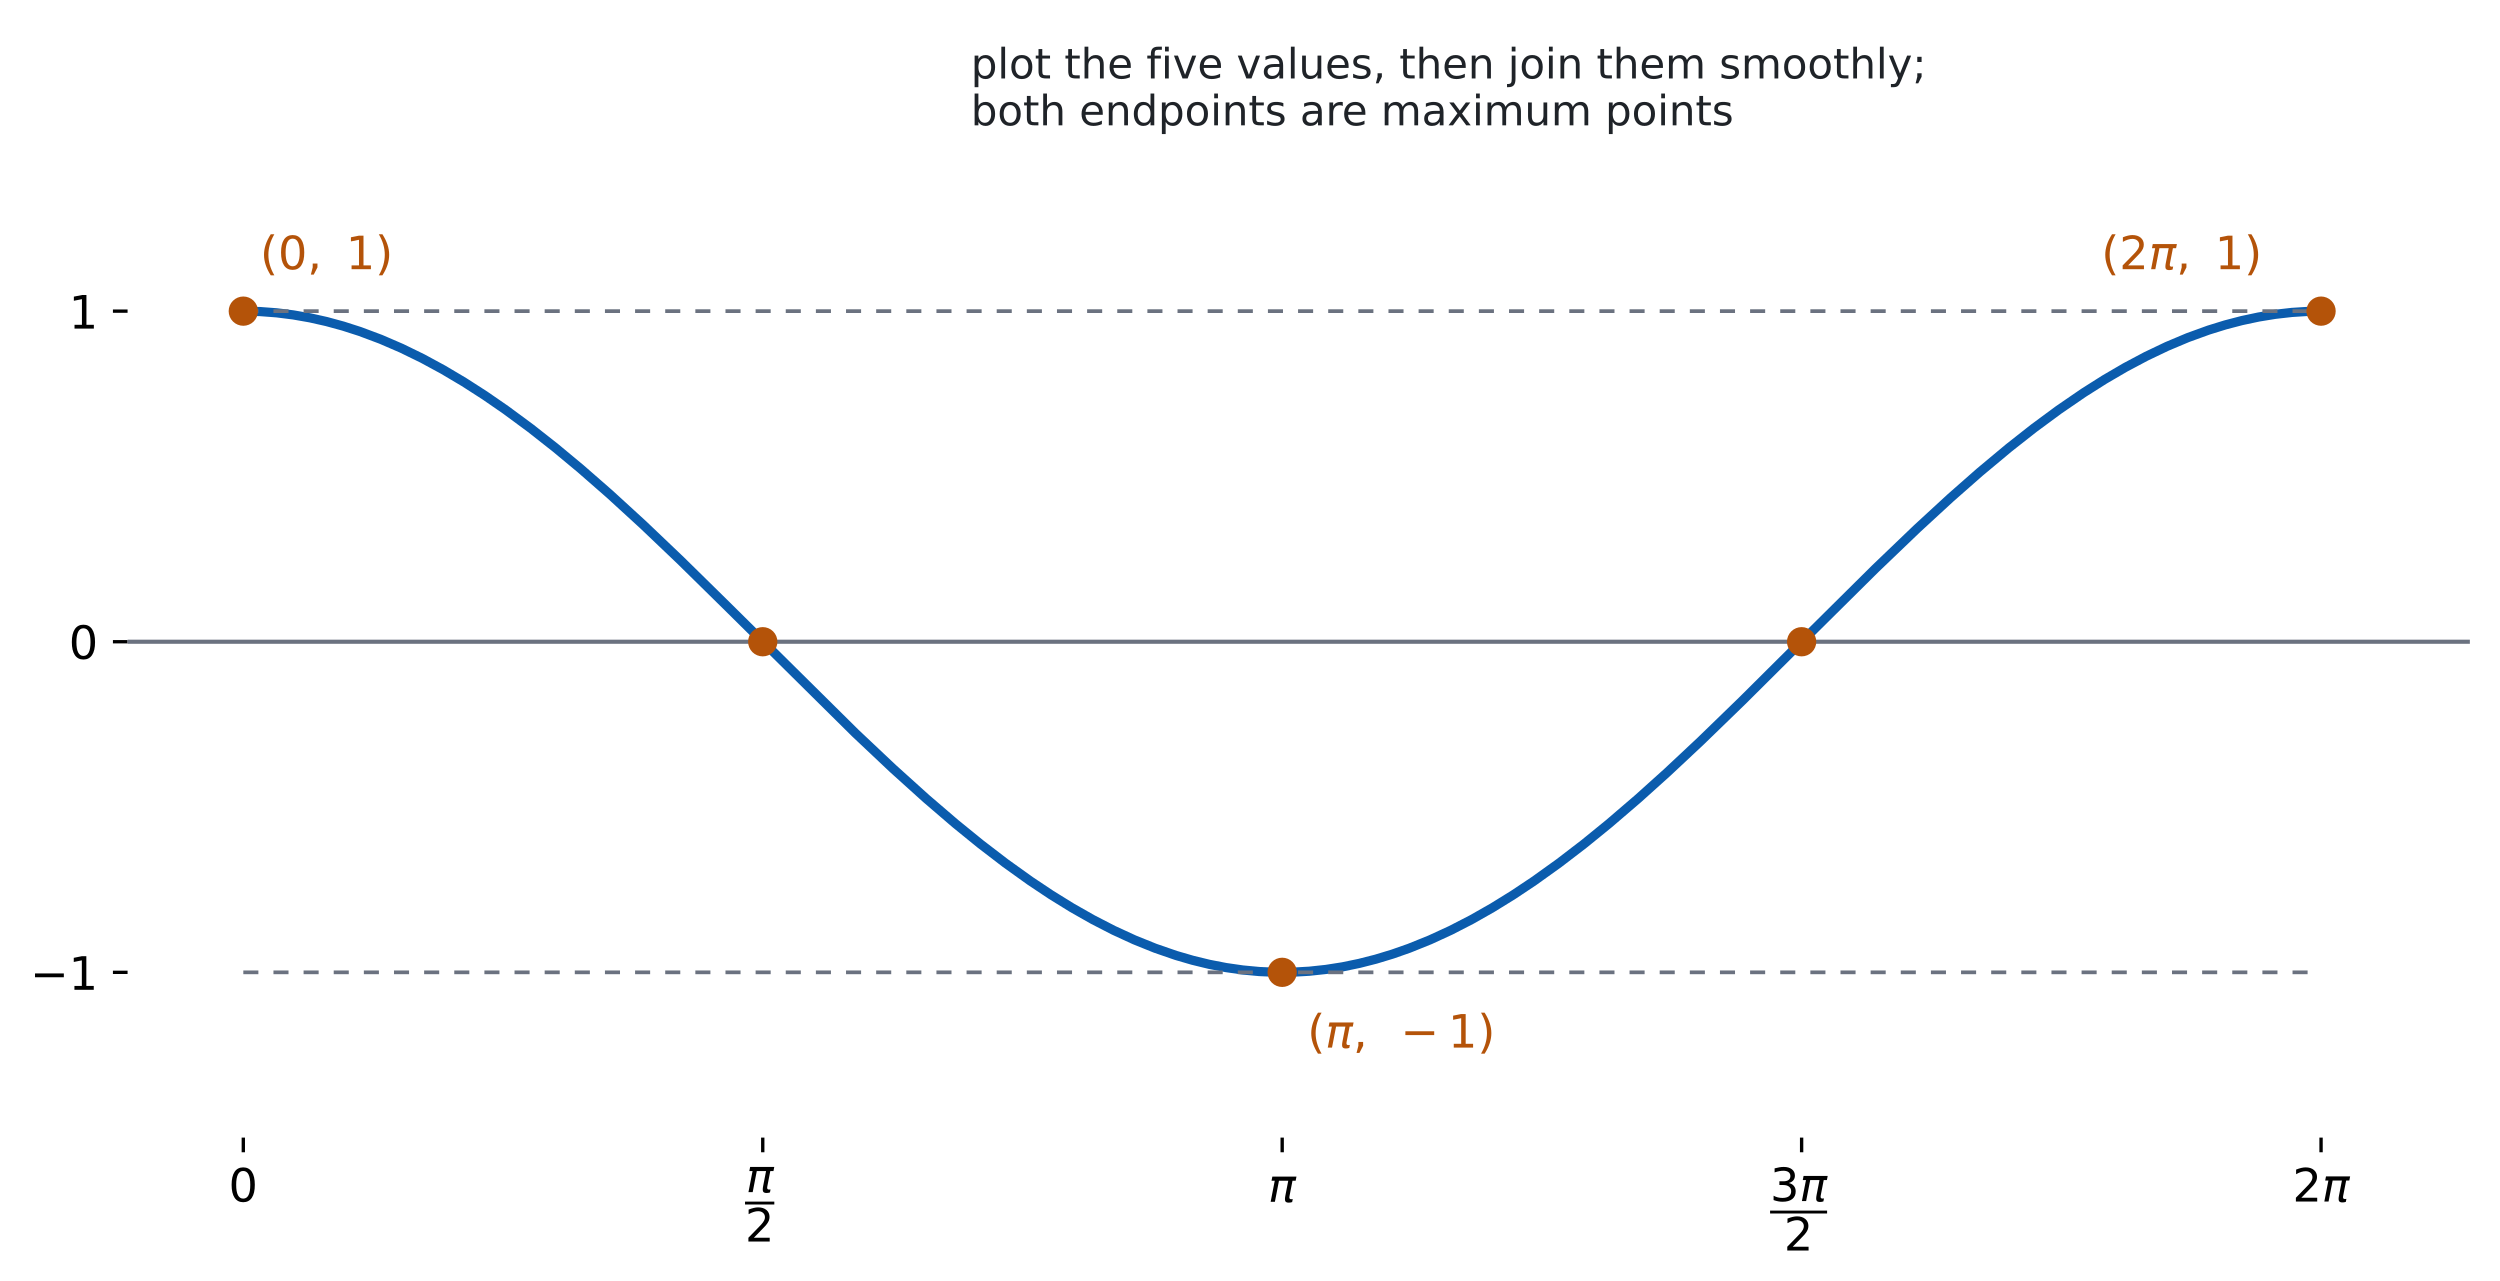
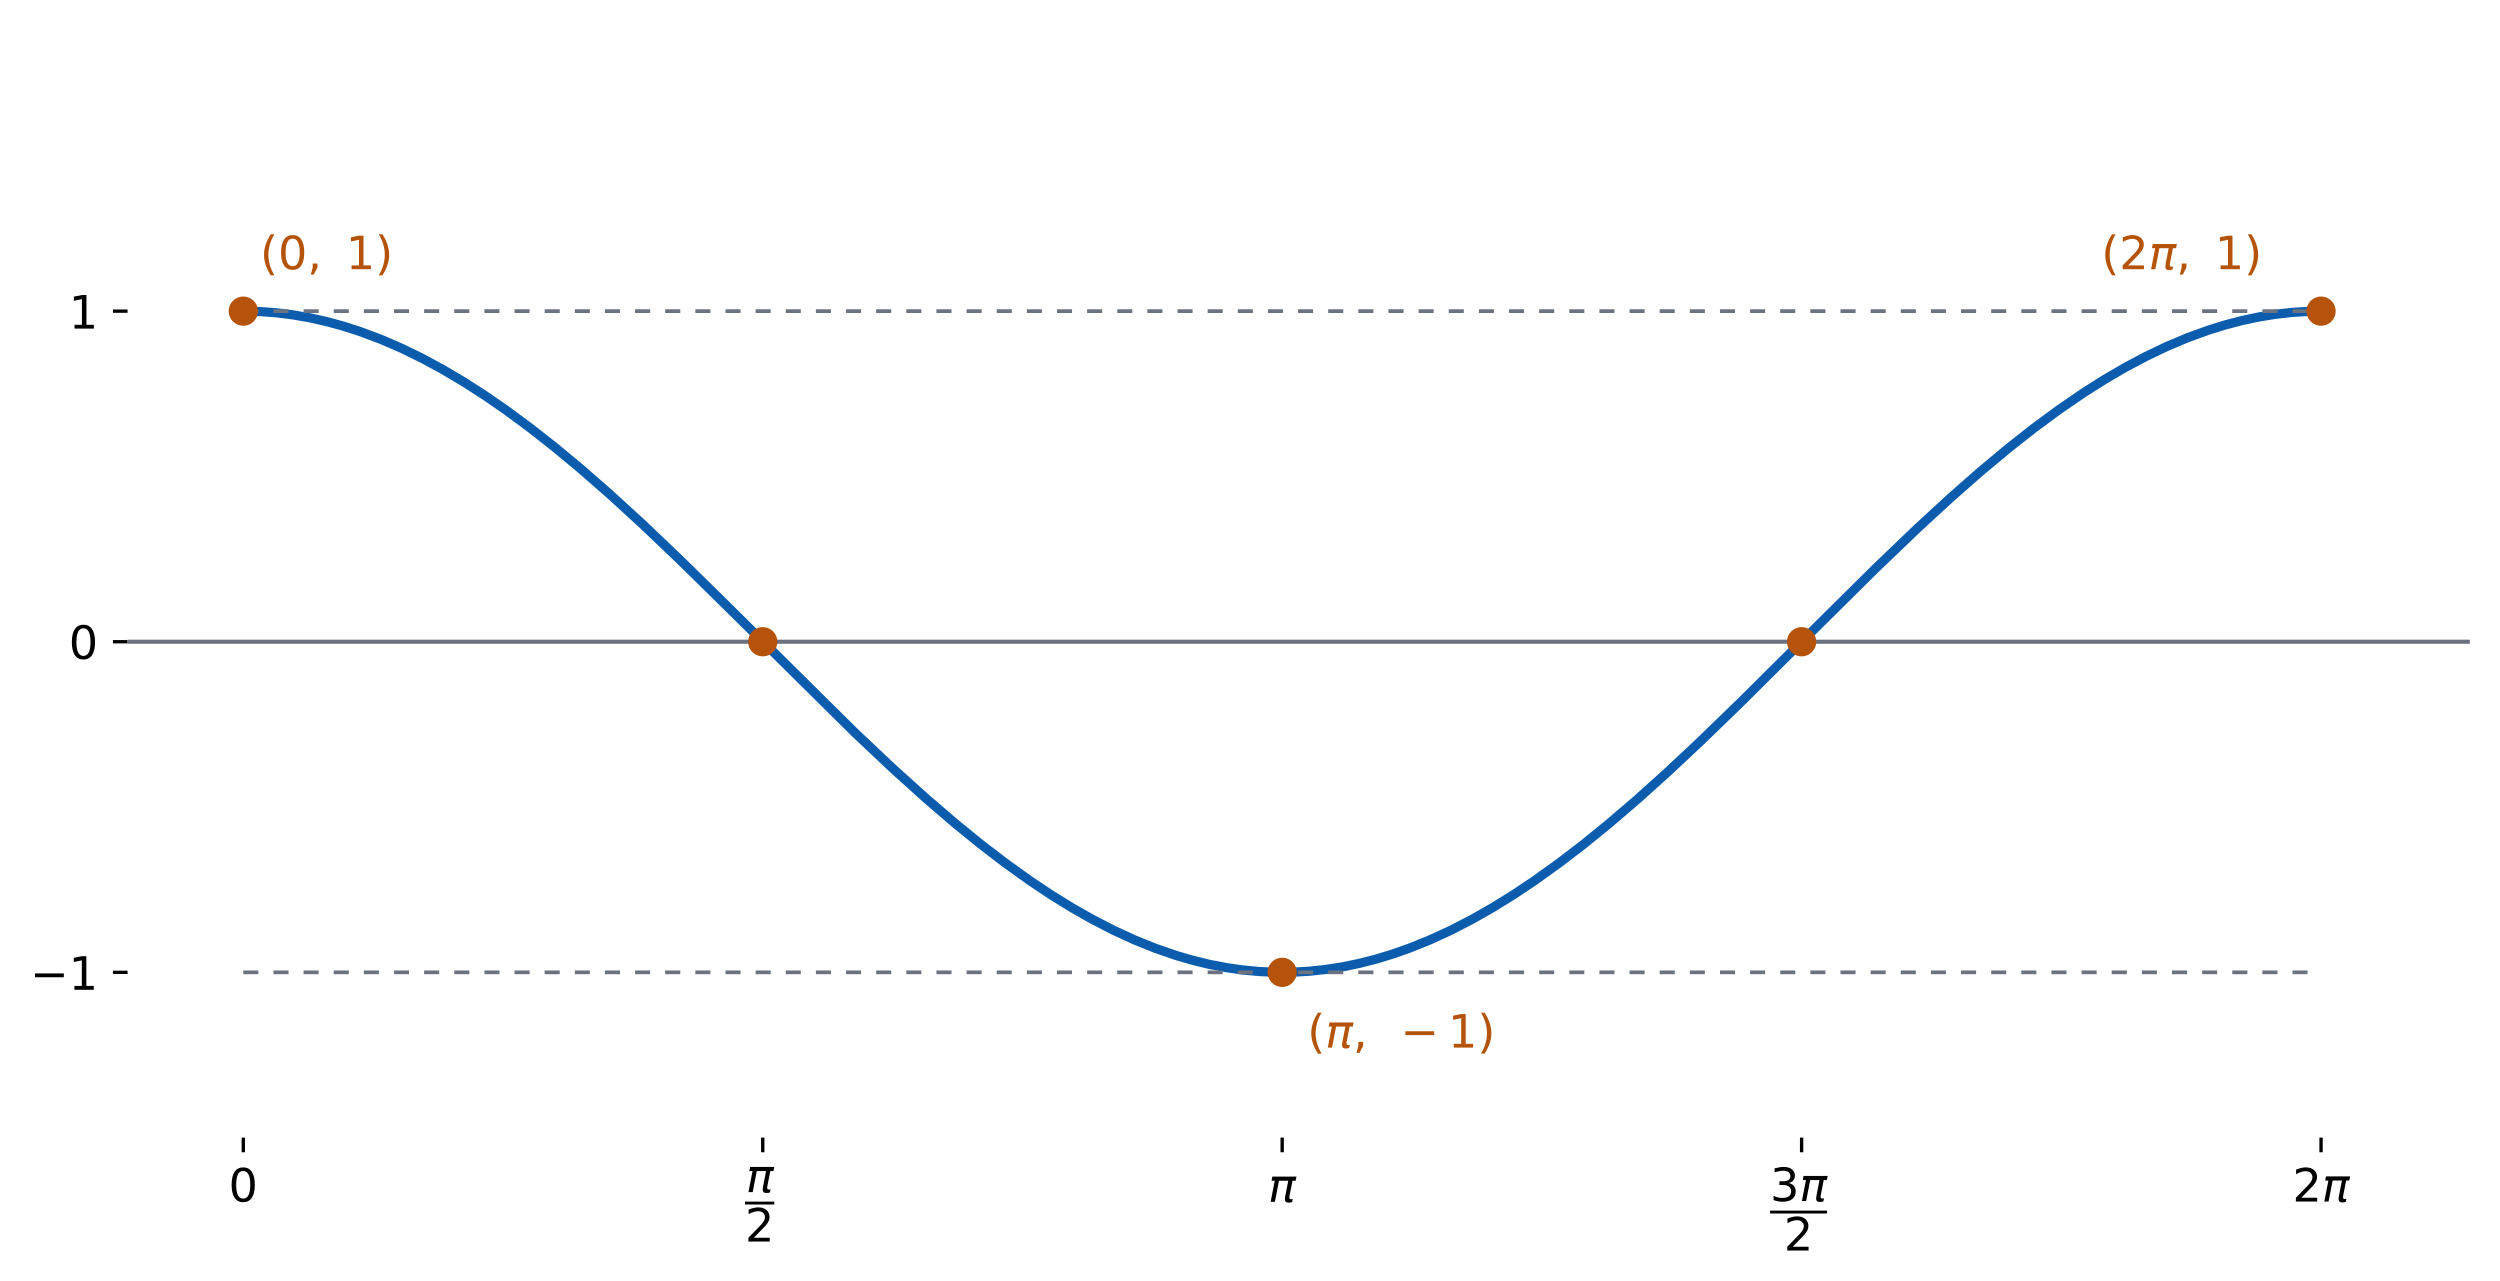
<svg xmlns="http://www.w3.org/2000/svg" xmlns:xlink="http://www.w3.org/1999/xlink" width="597.3pt" height="306.022pt" viewBox="0 0 597.3 306.022" version="1.1">
  <defs>
    <style type="text/css">*{stroke-linejoin: round; stroke-linecap: butt}</style>
  </defs>
  <g id="figure_1">
    <g id="patch_1">
      <path d="M 0 306.022  L 597.3 306.022  L 597.3 0  L 0 0  L 0 306.022  z " style="fill: none" />
    </g>
    <g id="axes_1">
      <g id="patch_2">
        <path d="M 30.48 271.803  L 590.1 271.803  L 590.1 7.2  L 30.48 7.2  L 30.48 271.803  z " style="fill: none" />
      </g>
      <g id="matplotlib.axis_1">
        <g id="xtick_1">
          <g id="line2d_1">
            <defs>
-               <path id="mfd6267fc31" d="M 0 0  L 0 3.5  " style="stroke: #000000; stroke-width: 0.8" />
+               <path id="mfb5f009d08" d="M 0 0  L 0 3.5  " style="stroke: #000000; stroke-width: 0.8" />
            </defs>
            <g>
-               <use xlink:href="#mfd6267fc31" x="58.132" y="271.803" style="stroke: #000000; stroke-width: 0.8" />
+               <use xlink:href="#mfb5f009d08" x="58.132" y="271.803" style="stroke: #000000; stroke-width: 0.8" />
            </g>
          </g>
          <g id="text_1">
            <g transform="translate(54.61239 287.1608) scale(0.11 -0.11)">
              <defs>
                <path id="DejaVuSans-30" d="M 2034 4250  Q 1547 4250 1301 3770  Q 1056 3291 1056 2328  Q 1056 1369 1301 889  Q 1547 409 2034 409  Q 2525 409 2770 889  Q 3016 1369 3016 2328  Q 3016 3291 2770 3770  Q 2525 4250 2034 4250  z M 2034 4750  Q 2819 4750 3233 4129  Q 3647 3509 3647 2328  Q 3647 1150 3233 529  Q 2819 -91 2034 -91  Q 1250 -91 836 529  Q 422 1150 422 2328  Q 422 3509 836 4129  Q 1250 4750 2034 4750  z " transform="scale(0.015625)" />
              </defs>
              <use xlink:href="#DejaVuSans-30" transform="translate(0 0.78125)" />
            </g>
          </g>
        </g>
        <g id="xtick_2">
          <g id="line2d_2">
            <g>
-               <use xlink:href="#mfd6267fc31" x="182.236" y="271.803" style="stroke: #000000; stroke-width: 0.8" />
+               <use xlink:href="#mfb5f009d08" x="182.236" y="271.803" style="stroke: #000000; stroke-width: 0.8" />
            </g>
          </g>
          <g id="text_2">
            <g transform="translate(178.001 289.9125) scale(0.11 -0.11)">
              <defs>
                <path id="DejaVuSans-Oblique-3c0" d="M 584 3500  L 3938 3500  L 3825 2925  L 3384 2925  L 2966 775  Q 2922 550 2981 450  Q 3038 353 3209 353  Q 3256 353 3325 363  Q 3397 369 3419 372  L 3338 -44  Q 3222 -84 3103 -103  Q 2981 -122 2866 -122  Q 2491 -122 2388 81  Q 2284 288 2391 838  L 2797 2925  L 1506 2925  L 938 0  L 350 0  L 919 2925  L 472 2925  L 584 3500  z " transform="scale(0.015625)" />
                <path id="DejaVuSans-32" d="M 1228 531  L 3431 531  L 3431 0  L 469 0  L 469 531  Q 828 903 1448 1529  Q 2069 2156 2228 2338  Q 2531 2678 2651 2914  Q 2772 3150 2772 3378  Q 2772 3750 2511 3984  Q 2250 4219 1831 4219  Q 1534 4219 1204 4116  Q 875 4013 500 3803  L 500 4441  Q 881 4594 1212 4672  Q 1544 4750 1819 4750  Q 2544 4750 2975 4387  Q 3406 4025 3406 3419  Q 3406 3131 3298 2873  Q 3191 2616 2906 2266  Q 2828 2175 2409 1742  Q 1991 1309 1228 531  z " transform="scale(0.015625)" />
              </defs>
              <use xlink:href="#DejaVuSans-Oblique-3c0" transform="translate(2 46.3125)" />
              <use xlink:href="#DejaVuSans-32" transform="translate(0 -61.0625)" />
              <path d="M 0 19.406  L 0 25.656  L 63.623 25.656  L 63.623 19.406  L 0 19.406  z " />
            </g>
          </g>
        </g>
        <g id="xtick_3">
          <g id="line2d_3">
            <g>
-               <use xlink:href="#mfd6267fc31" x="306.34" y="271.803" style="stroke: #000000; stroke-width: 0.8" />
+               <use xlink:href="#mfb5f009d08" x="306.34" y="271.803" style="stroke: #000000; stroke-width: 0.8" />
            </g>
          </g>
          <g id="text_3">
            <g transform="translate(302.9846 287.1608) scale(0.11 -0.11)">
              <use xlink:href="#DejaVuSans-Oblique-3c0" transform="translate(0 0.3125)" />
            </g>
          </g>
        </g>
        <g id="xtick_4">
          <g id="line2d_4">
            <g>
-               <use xlink:href="#mfd6267fc31" x="430.443" y="271.803" style="stroke: #000000; stroke-width: 0.8" />
+               <use xlink:href="#mfb5f009d08" x="430.443" y="271.803" style="stroke: #000000; stroke-width: 0.8" />
            </g>
          </g>
          <g id="text_4">
            <g transform="translate(422.9083 292.0025) scale(0.11 -0.11)">
              <defs>
                <path id="DejaVuSans-33" d="M 2597 2516  Q 3050 2419 3304 2112  Q 3559 1806 3559 1356  Q 3559 666 3084 287  Q 2609 -91 1734 -91  Q 1441 -91 1130 -33  Q 819 25 488 141  L 488 750  Q 750 597 1062 519  Q 1375 441 1716 441  Q 2309 441 2620 675  Q 2931 909 2931 1356  Q 2931 1769 2642 2001  Q 2353 2234 1838 2234  L 1294 2234  L 1294 2753  L 1863 2753  Q 2328 2753 2575 2939  Q 2822 3125 2822 3475  Q 2822 3834 2567 4026  Q 2313 4219 1838 4219  Q 1578 4219 1281 4162  Q 984 4106 628 3988  L 628 4550  Q 988 4650 1302 4700  Q 1616 4750 1894 4750  Q 2613 4750 3031 4423  Q 3450 4097 3450 3541  Q 3450 3153 3228 2886  Q 3006 2619 2597 2516  z " transform="scale(0.015625)" />
              </defs>
              <use xlink:href="#DejaVuSans-33" transform="translate(0 45.78125)" />
              <use xlink:href="#DejaVuSans-Oblique-3c0" transform="translate(63.62305 45.78125)" />
              <use xlink:href="#DejaVuSans-32" transform="translate(30 -61.59375)" />
              <path d="M 0 18.875  L 0 25.125  L 123.828 25.125  L 123.828 18.875  L 0 18.875  z " />
            </g>
          </g>
        </g>
        <g id="xtick_5">
          <g id="line2d_5">
            <g>
-               <use xlink:href="#mfd6267fc31" x="554.547" y="271.803" style="stroke: #000000; stroke-width: 0.8" />
+               <use xlink:href="#mfb5f009d08" x="554.547" y="271.803" style="stroke: #000000; stroke-width: 0.8" />
            </g>
          </g>
          <g id="text_5">
            <g transform="translate(547.7269 287.1608) scale(0.11 -0.11)">
              <use xlink:href="#DejaVuSans-32" transform="translate(0 0.78125)" />
              <use xlink:href="#DejaVuSans-Oblique-3c0" transform="translate(63.62305 0.78125)" />
            </g>
          </g>
        </g>
      </g>
      <g id="matplotlib.axis_2">
        <g id="ytick_1">
          <g id="line2d_6">
            <defs>
-               <path id="mcbd0c559cd" d="M 0 0  L -3.5 0  " style="stroke: #000000; stroke-width: 0.8" />
+               <path id="m6d25d7e881" d="M 0 0  L -3.5 0  " style="stroke: #000000; stroke-width: 0.8" />
            </defs>
            <g>
-               <use xlink:href="#mcbd0c559cd" x="30.48" y="232.31" style="stroke: #000000; stroke-width: 0.8" />
+               <use xlink:href="#m6d25d7e881" x="30.48" y="232.31" style="stroke: #000000; stroke-width: 0.8" />
            </g>
          </g>
          <g id="text_6">
            <g transform="translate(7.2 236.4887) scale(0.11 -0.11)">
              <defs>
                <path id="DejaVuSans-2212" d="M 678 2272  L 4684 2272  L 4684 1741  L 678 1741  L 678 2272  z " transform="scale(0.015625)" />
                <path id="DejaVuSans-31" d="M 794 531  L 1825 531  L 1825 4091  L 703 3866  L 703 4441  L 1819 4666  L 2450 4666  L 2450 531  L 3481 531  L 3481 0  L 794 0  L 794 531  z " transform="scale(0.015625)" />
              </defs>
              <use xlink:href="#DejaVuSans-2212" transform="translate(0 0.09375)" />
              <use xlink:href="#DejaVuSans-31" transform="translate(83.78906 0.09375)" />
            </g>
          </g>
        </g>
        <g id="ytick_2">
          <g id="line2d_7">
            <g>
-               <use xlink:href="#mcbd0c559cd" x="30.48" y="153.324" style="stroke: #000000; stroke-width: 0.8" />
+               <use xlink:href="#m6d25d7e881" x="30.48" y="153.324" style="stroke: #000000; stroke-width: 0.8" />
            </g>
          </g>
          <g id="text_7">
            <g transform="translate(16.44 157.5029) scale(0.11 -0.11)">
              <use xlink:href="#DejaVuSans-30" transform="translate(0 0.78125)" />
            </g>
          </g>
        </g>
        <g id="ytick_3">
          <g id="line2d_8">
            <g>
-               <use xlink:href="#mcbd0c559cd" x="30.48" y="74.338" style="stroke: #000000; stroke-width: 0.8" />
+               <use xlink:href="#m6d25d7e881" x="30.48" y="74.338" style="stroke: #000000; stroke-width: 0.8" />
            </g>
          </g>
          <g id="text_8">
            <g transform="translate(16.44 78.51709) scale(0.11 -0.11)">
              <use xlink:href="#DejaVuSans-31" transform="translate(0 0.09375)" />
            </g>
          </g>
        </g>
      </g>
      <g id="line2d_9">
-         <path d="M 58.132 74.338  L 62.112 74.438  L 66.091 74.738  L 70.07 75.238  L 74.049 75.935  L 78.029 76.829  L 82.008 77.917  L 85.987 79.196  L 90.961 81.059  L 95.935 83.208  L 100.91 85.635  L 105.884 88.331  L 110.858 91.283  L 115.832 94.482  L 120.806 97.914  L 126.775 102.32  L 132.744 107.018  L 138.713 111.98  L 145.676 118.064  L 153.635 125.351  L 162.588 133.883  L 173.531 144.639  L 204.371 175.164  L 213.324 183.608  L 221.283 190.79  L 228.246 196.766  L 234.215 201.621  L 240.184 206.2  L 246.153 210.478  L 251.127 213.795  L 256.101 216.872  L 261.075 219.697  L 266.049 222.26  L 271.024 224.549  L 275.998 226.556  L 280.972 228.273  L 284.951 229.433  L 288.93 230.4  L 292.91 231.171  L 296.889 231.745  L 300.868 232.12  L 304.847 232.296  L 308.827 232.27  L 312.806 232.045  L 316.785 231.62  L 320.765 230.997  L 324.744 230.176  L 328.723 229.161  L 332.702 227.953  L 336.682 226.556  L 341.656 224.549  L 346.63 222.26  L 351.604 219.697  L 356.578 216.872  L 361.552 213.795  L 366.526 210.478  L 372.495 206.2  L 378.464 201.621  L 384.433 196.766  L 391.397 190.79  L 398.36 184.524  L 406.319 177.069  L 416.267 167.42  L 431.189 152.578  L 448.101 135.817  L 458.049 126.283  L 466.008 118.957  L 472.972 112.83  L 479.935 107.018  L 485.904 102.32  L 491.873 97.914  L 497.842 93.823  L 502.816 90.673  L 507.79 87.771  L 512.765 85.128  L 517.739 82.756  L 522.713 80.663  L 527.687 78.859  L 531.666 77.627  L 535.645 76.588  L 539.625 75.743  L 543.604 75.094  L 547.583 74.645  L 551.562 74.394  L 554.547 74.338  L 554.547 74.338  " clip-path="url(#p60619400dd)" style="fill: none; stroke: #0b5cad; stroke-width: 2.2; stroke-linecap: square" />
+         <path d="M 58.132 74.338  L 62.112 74.438  L 66.091 74.738  L 70.07 75.238  L 74.049 75.935  L 78.029 76.829  L 82.008 77.917  L 85.987 79.196  L 90.961 81.059  L 95.935 83.208  L 100.91 85.635  L 105.884 88.331  L 110.858 91.283  L 115.832 94.482  L 120.806 97.914  L 126.775 102.32  L 132.744 107.018  L 138.713 111.98  L 145.676 118.064  L 153.635 125.351  L 162.588 133.883  L 173.531 144.639  L 204.371 175.164  L 213.324 183.608  L 221.283 190.79  L 228.246 196.766  L 234.215 201.621  L 240.184 206.2  L 246.153 210.478  L 251.127 213.795  L 256.101 216.872  L 261.075 219.697  L 266.049 222.26  L 271.024 224.549  L 275.998 226.556  L 280.972 228.273  L 284.951 229.433  L 288.93 230.4  L 292.91 231.171  L 296.889 231.745  L 300.868 232.12  L 304.847 232.296  L 308.827 232.27  L 312.806 232.045  L 316.785 231.62  L 320.765 230.997  L 324.744 230.176  L 328.723 229.161  L 332.702 227.953  L 336.682 226.556  L 341.656 224.549  L 346.63 222.26  L 351.604 219.697  L 356.578 216.872  L 361.552 213.795  L 366.526 210.478  L 372.495 206.2  L 378.464 201.621  L 384.433 196.766  L 391.397 190.79  L 398.36 184.524  L 406.319 177.069  L 416.267 167.42  L 431.189 152.578  L 448.101 135.817  L 458.049 126.283  L 466.008 118.957  L 472.972 112.83  L 479.935 107.018  L 485.904 102.32  L 491.873 97.914  L 497.842 93.823  L 502.816 90.673  L 507.79 87.771  L 512.765 85.128  L 517.739 82.756  L 522.713 80.663  L 527.687 78.859  L 531.666 77.627  L 535.645 76.588  L 539.625 75.743  L 543.604 75.094  L 547.583 74.645  L 551.562 74.394  L 554.547 74.338  L 554.547 74.338  " clip-path="url(#pe66aa36abf)" style="fill: none; stroke: #0b5cad; stroke-width: 2.2; stroke-linecap: square" />
      </g>
      <g id="line2d_10">
-         <path d="M 30.48 153.324  L 590.1 153.324  " clip-path="url(#p60619400dd)" style="fill: none; stroke: #6b7280; stroke-linecap: square" />
+         <path d="M 30.48 153.324  L 590.1 153.324  " clip-path="url(#pe66aa36abf)" style="fill: none; stroke: #6b7280; stroke-linecap: square" />
      </g>
      <g id="line2d_11">
-         <path d="M 58.132 232.31  L 554.547 232.31  " clip-path="url(#p60619400dd)" style="fill: none; stroke-dasharray: 3.6,3.6; stroke-dashoffset: 0; stroke: #6b7280; stroke-width: 0.9" />
+         <path d="M 58.132 232.31  L 554.547 232.31  " clip-path="url(#pe66aa36abf)" style="fill: none; stroke-dasharray: 3.6,3.6; stroke-dashoffset: 0; stroke: #6b7280; stroke-width: 0.9" />
      </g>
      <g id="line2d_12">
-         <path d="M 58.132 74.338  L 554.547 74.338  " clip-path="url(#p60619400dd)" style="fill: none; stroke-dasharray: 3.6,3.6; stroke-dashoffset: 0; stroke: #6b7280; stroke-width: 0.9" />
+         <path d="M 58.132 74.338  L 554.547 74.338  " clip-path="url(#pe66aa36abf)" style="fill: none; stroke-dasharray: 3.6,3.6; stroke-dashoffset: 0; stroke: #6b7280; stroke-width: 0.9" />
      </g>
      <g id="text_9">
        <g style="fill: #b45309" transform="translate(62.13239 64.33795) scale(0.11 -0.11)">
          <defs>
            <path id="DejaVuSans-28" d="M 1984 4856  Q 1566 4138 1362 3434  Q 1159 2731 1159 2009  Q 1159 1288 1364 580  Q 1569 -128 1984 -844  L 1484 -844  Q 1016 -109 783 600  Q 550 1309 550 2009  Q 550 2706 781 3412  Q 1013 4119 1484 4856  L 1984 4856  z " transform="scale(0.015625)" />
            <path id="DejaVuSans-2c" d="M 750 794  L 1409 794  L 1409 256  L 897 -744  L 494 -744  L 750 256  L 750 794  z " transform="scale(0.015625)" />
            <path id="DejaVuSans-29" d="M 513 4856  L 1013 4856  Q 1481 4119 1714 3412  Q 1947 2706 1947 2009  Q 1947 1309 1714 600  Q 1481 -109 1013 -844  L 513 -844  Q 928 -128 1133 580  Q 1338 1288 1338 2009  Q 1338 2731 1133 3434  Q 928 4138 513 4856  z " transform="scale(0.015625)" />
          </defs>
          <use xlink:href="#DejaVuSans-28" transform="translate(0 0.125)" />
          <use xlink:href="#DejaVuSans-30" transform="translate(39.01367 0.125)" />
          <use xlink:href="#DejaVuSans-2c" transform="translate(102.6367 0.125)" />
          <use xlink:href="#DejaVuSans-31" transform="translate(186.3766 0.125)" />
          <use xlink:href="#DejaVuSans-29" transform="translate(249.9997 0.125)" />
        </g>
      </g>
      <g id="text_10">
        <g style="fill: #b45309" transform="translate(502.0469 64.33795) scale(0.11 -0.11)">
          <use xlink:href="#DejaVuSans-28" transform="translate(0 0.125)" />
          <use xlink:href="#DejaVuSans-32" transform="translate(39.01367 0.125)" />
          <use xlink:href="#DejaVuSans-Oblique-3c0" transform="translate(102.6367 0.125)" />
          <use xlink:href="#DejaVuSans-2c" transform="translate(162.8418 0.125)" />
          <use xlink:href="#DejaVuSans-31" transform="translate(246.5817 0.125)" />
          <use xlink:href="#DejaVuSans-29" transform="translate(310.2048 0.125)" />
        </g>
      </g>
      <g id="text_11">
        <g style="fill: #b45309" transform="translate(312.3396 250.3096) scale(0.11 -0.11)">
          <use xlink:href="#DejaVuSans-28" transform="translate(0 0.125)" />
          <use xlink:href="#DejaVuSans-Oblique-3c0" transform="translate(39.01367 0.125)" />
          <use xlink:href="#DejaVuSans-2c" transform="translate(99.21875 0.125)" />
          <use xlink:href="#DejaVuSans-2212" transform="translate(202.4411 0.125)" />
          <use xlink:href="#DejaVuSans-31" transform="translate(305.7126 0.125)" />
          <use xlink:href="#DejaVuSans-29" transform="translate(369.3356 0.125)" />
        </g>
      </g>
-       <g id="text_12">
-         <g style="fill: #1f2328" transform="translate(231.9474 18.74773) scale(0.1 -0.1)">
-           <defs>
-             <path id="DejaVuSans-70" d="M 1159 525  L 1159 -1331  L 581 -1331  L 581 3500  L 1159 3500  L 1159 2969  Q 1341 3281 1617 3432  Q 1894 3584 2278 3584  Q 2916 3584 3314 3078  Q 3713 2572 3713 1747  Q 3713 922 3314 415  Q 2916 -91 2278 -91  Q 1894 -91 1617 61  Q 1341 213 1159 525  z M 3116 1747  Q 3116 2381 2855 2742  Q 2594 3103 2138 3103  Q 1681 3103 1420 2742  Q 1159 2381 1159 1747  Q 1159 1113 1420 752  Q 1681 391 2138 391  Q 2594 391 2855 752  Q 3116 1113 3116 1747  z " transform="scale(0.015625)" />
-             <path id="DejaVuSans-6c" d="M 603 4863  L 1178 4863  L 1178 0  L 603 0  L 603 4863  z " transform="scale(0.015625)" />
-             <path id="DejaVuSans-6f" d="M 1959 3097  Q 1497 3097 1228 2736  Q 959 2375 959 1747  Q 959 1119 1226 758  Q 1494 397 1959 397  Q 2419 397 2687 759  Q 2956 1122 2956 1747  Q 2956 2369 2687 2733  Q 2419 3097 1959 3097  z M 1959 3584  Q 2709 3584 3137 3096  Q 3566 2609 3566 1747  Q 3566 888 3137 398  Q 2709 -91 1959 -91  Q 1206 -91 779 398  Q 353 888 353 1747  Q 353 2609 779 3096  Q 1206 3584 1959 3584  z " transform="scale(0.015625)" />
-             <path id="DejaVuSans-74" d="M 1172 4494  L 1172 3500  L 2356 3500  L 2356 3053  L 1172 3053  L 1172 1153  Q 1172 725 1289 603  Q 1406 481 1766 481  L 2356 481  L 2356 0  L 1766 0  Q 1100 0 847 248  Q 594 497 594 1153  L 594 3053  L 172 3053  L 172 3500  L 594 3500  L 594 4494  L 1172 4494  z " transform="scale(0.015625)" />
-             <path id="DejaVuSans-20" transform="scale(0.015625)" />
-             <path id="DejaVuSans-68" d="M 3513 2113  L 3513 0  L 2938 0  L 2938 2094  Q 2938 2591 2744 2837  Q 2550 3084 2163 3084  Q 1697 3084 1428 2787  Q 1159 2491 1159 1978  L 1159 0  L 581 0  L 581 4863  L 1159 4863  L 1159 2956  Q 1366 3272 1645 3428  Q 1925 3584 2291 3584  Q 2894 3584 3203 3211  Q 3513 2838 3513 2113  z " transform="scale(0.015625)" />
-             <path id="DejaVuSans-65" d="M 3597 1894  L 3597 1613  L 953 1613  Q 991 1019 1311 708  Q 1631 397 2203 397  Q 2534 397 2845 478  Q 3156 559 3463 722  L 3463 178  Q 3153 47 2828 -22  Q 2503 -91 2169 -91  Q 1331 -91 842 396  Q 353 884 353 1716  Q 353 2575 817 3079  Q 1281 3584 2069 3584  Q 2775 3584 3186 3129  Q 3597 2675 3597 1894  z M 3022 2063  Q 3016 2534 2758 2815  Q 2500 3097 2075 3097  Q 1594 3097 1305 2825  Q 1016 2553 972 2059  L 3022 2063  z " transform="scale(0.015625)" />
-             <path id="DejaVuSans-66" d="M 2375 4863  L 2375 4384  L 1825 4384  Q 1516 4384 1395 4259  Q 1275 4134 1275 3809  L 1275 3500  L 2222 3500  L 2222 3053  L 1275 3053  L 1275 0  L 697 0  L 697 3053  L 147 3053  L 147 3500  L 697 3500  L 697 3744  Q 697 4328 969 4595  Q 1241 4863 1831 4863  L 2375 4863  z " transform="scale(0.015625)" />
-             <path id="DejaVuSans-69" d="M 603 3500  L 1178 3500  L 1178 0  L 603 0  L 603 3500  z M 603 4863  L 1178 4863  L 1178 4134  L 603 4134  L 603 4863  z " transform="scale(0.015625)" />
-             <path id="DejaVuSans-76" d="M 191 3500  L 800 3500  L 1894 563  L 2988 3500  L 3597 3500  L 2284 0  L 1503 0  L 191 3500  z " transform="scale(0.015625)" />
-             <path id="DejaVuSans-61" d="M 2194 1759  Q 1497 1759 1228 1600  Q 959 1441 959 1056  Q 959 750 1161 570  Q 1363 391 1709 391  Q 2188 391 2477 730  Q 2766 1069 2766 1631  L 2766 1759  L 2194 1759  z M 3341 1997  L 3341 0  L 2766 0  L 2766 531  Q 2569 213 2275 61  Q 1981 -91 1556 -91  Q 1019 -91 701 211  Q 384 513 384 1019  Q 384 1609 779 1909  Q 1175 2209 1959 2209  L 2766 2209  L 2766 2266  Q 2766 2663 2505 2880  Q 2244 3097 1772 3097  Q 1472 3097 1187 3025  Q 903 2953 641 2809  L 641 3341  Q 956 3463 1253 3523  Q 1550 3584 1831 3584  Q 2591 3584 2966 3190  Q 3341 2797 3341 1997  z " transform="scale(0.015625)" />
-             <path id="DejaVuSans-75" d="M 544 1381  L 544 3500  L 1119 3500  L 1119 1403  Q 1119 906 1312 657  Q 1506 409 1894 409  Q 2359 409 2629 706  Q 2900 1003 2900 1516  L 2900 3500  L 3475 3500  L 3475 0  L 2900 0  L 2900 538  Q 2691 219 2414 64  Q 2138 -91 1772 -91  Q 1169 -91 856 284  Q 544 659 544 1381  z M 1991 3584  L 1991 3584  z " transform="scale(0.015625)" />
-             <path id="DejaVuSans-73" d="M 2834 3397  L 2834 2853  Q 2591 2978 2328 3040  Q 2066 3103 1784 3103  Q 1356 3103 1142 2972  Q 928 2841 928 2578  Q 928 2378 1081 2264  Q 1234 2150 1697 2047  L 1894 2003  Q 2506 1872 2764 1633  Q 3022 1394 3022 966  Q 3022 478 2636 193  Q 2250 -91 1575 -91  Q 1294 -91 989 -36  Q 684 19 347 128  L 347 722  Q 666 556 975 473  Q 1284 391 1588 391  Q 1994 391 2212 530  Q 2431 669 2431 922  Q 2431 1156 2273 1281  Q 2116 1406 1581 1522  L 1381 1569  Q 847 1681 609 1914  Q 372 2147 372 2553  Q 372 3047 722 3315  Q 1072 3584 1716 3584  Q 2034 3584 2315 3537  Q 2597 3491 2834 3397  z " transform="scale(0.015625)" />
-             <path id="DejaVuSans-6e" d="M 3513 2113  L 3513 0  L 2938 0  L 2938 2094  Q 2938 2591 2744 2837  Q 2550 3084 2163 3084  Q 1697 3084 1428 2787  Q 1159 2491 1159 1978  L 1159 0  L 581 0  L 581 3500  L 1159 3500  L 1159 2956  Q 1366 3272 1645 3428  Q 1925 3584 2291 3584  Q 2894 3584 3203 3211  Q 3513 2838 3513 2113  z " transform="scale(0.015625)" />
-             <path id="DejaVuSans-6a" d="M 603 3500  L 1178 3500  L 1178 -63  Q 1178 -731 923 -1031  Q 669 -1331 103 -1331  L -116 -1331  L -116 -844  L 38 -844  Q 366 -844 484 -692  Q 603 -541 603 -63  L 603 3500  z M 603 4863  L 1178 4863  L 1178 4134  L 603 4134  L 603 4863  z " transform="scale(0.015625)" />
-             <path id="DejaVuSans-6d" d="M 3328 2828  Q 3544 3216 3844 3400  Q 4144 3584 4550 3584  Q 5097 3584 5394 3201  Q 5691 2819 5691 2113  L 5691 0  L 5113 0  L 5113 2094  Q 5113 2597 4934 2840  Q 4756 3084 4391 3084  Q 3944 3084 3684 2787  Q 3425 2491 3425 1978  L 3425 0  L 2847 0  L 2847 2094  Q 2847 2600 2669 2842  Q 2491 3084 2119 3084  Q 1678 3084 1418 2786  Q 1159 2488 1159 1978  L 1159 0  L 581 0  L 581 3500  L 1159 3500  L 1159 2956  Q 1356 3278 1631 3431  Q 1906 3584 2284 3584  Q 2666 3584 2933 3390  Q 3200 3197 3328 2828  z " transform="scale(0.015625)" />
-             <path id="DejaVuSans-79" d="M 2059 -325  Q 1816 -950 1584 -1140  Q 1353 -1331 966 -1331  L 506 -1331  L 506 -850  L 844 -850  Q 1081 -850 1212 -737  Q 1344 -625 1503 -206  L 1606 56  L 191 3500  L 800 3500  L 1894 763  L 2988 3500  L 3597 3500  L 2059 -325  z " transform="scale(0.015625)" />
-             <path id="DejaVuSans-3b" d="M 750 3309  L 1409 3309  L 1409 2516  L 750 2516  L 750 3309  z M 750 794  L 1409 794  L 1409 256  L 897 -744  L 494 -744  L 750 256  L 750 794  z " transform="scale(0.015625)" />
-           </defs>
-           <use xlink:href="#DejaVuSans-70" />
-           <use xlink:href="#DejaVuSans-6c" transform="translate(63.47656 0)" />
-           <use xlink:href="#DejaVuSans-6f" transform="translate(91.25977 0)" />
-           <use xlink:href="#DejaVuSans-74" transform="translate(152.4414 0)" />
-           <use xlink:href="#DejaVuSans-20" transform="translate(191.6504 0)" />
-           <use xlink:href="#DejaVuSans-74" transform="translate(223.4375 0)" />
-           <use xlink:href="#DejaVuSans-68" transform="translate(262.6465 0)" />
-           <use xlink:href="#DejaVuSans-65" transform="translate(326.0254 0)" />
-           <use xlink:href="#DejaVuSans-20" transform="translate(387.5488 0)" />
-           <use xlink:href="#DejaVuSans-66" transform="translate(419.3359 0)" />
-           <use xlink:href="#DejaVuSans-69" transform="translate(454.541 0)" />
-           <use xlink:href="#DejaVuSans-76" transform="translate(482.3242 0)" />
-           <use xlink:href="#DejaVuSans-65" transform="translate(541.5039 0)" />
-           <use xlink:href="#DejaVuSans-20" transform="translate(603.0273 0)" />
-           <use xlink:href="#DejaVuSans-76" transform="translate(634.8145 0)" />
-           <use xlink:href="#DejaVuSans-61" transform="translate(693.9941 0)" />
-           <use xlink:href="#DejaVuSans-6c" transform="translate(755.2734 0)" />
-           <use xlink:href="#DejaVuSans-75" transform="translate(783.0566 0)" />
-           <use xlink:href="#DejaVuSans-65" transform="translate(846.4355 0)" />
-           <use xlink:href="#DejaVuSans-73" transform="translate(907.959 0)" />
-           <use xlink:href="#DejaVuSans-2c" transform="translate(960.0586 0)" />
-           <use xlink:href="#DejaVuSans-20" transform="translate(991.8457 0)" />
-           <use xlink:href="#DejaVuSans-74" transform="translate(1023.633 0)" />
-           <use xlink:href="#DejaVuSans-68" transform="translate(1062.842 0)" />
-           <use xlink:href="#DejaVuSans-65" transform="translate(1126.221 0)" />
-           <use xlink:href="#DejaVuSans-6e" transform="translate(1187.744 0)" />
-           <use xlink:href="#DejaVuSans-20" transform="translate(1251.123 0)" />
-           <use xlink:href="#DejaVuSans-6a" transform="translate(1282.91 0)" />
-           <use xlink:href="#DejaVuSans-6f" transform="translate(1310.693 0)" />
-           <use xlink:href="#DejaVuSans-69" transform="translate(1371.875 0)" />
-           <use xlink:href="#DejaVuSans-6e" transform="translate(1399.658 0)" />
-           <use xlink:href="#DejaVuSans-20" transform="translate(1463.037 0)" />
-           <use xlink:href="#DejaVuSans-74" transform="translate(1494.824 0)" />
-           <use xlink:href="#DejaVuSans-68" transform="translate(1534.033 0)" />
-           <use xlink:href="#DejaVuSans-65" transform="translate(1597.412 0)" />
-           <use xlink:href="#DejaVuSans-6d" transform="translate(1658.936 0)" />
-           <use xlink:href="#DejaVuSans-20" transform="translate(1756.348 0)" />
-           <use xlink:href="#DejaVuSans-73" transform="translate(1788.135 0)" />
-           <use xlink:href="#DejaVuSans-6d" transform="translate(1840.234 0)" />
-           <use xlink:href="#DejaVuSans-6f" transform="translate(1937.646 0)" />
-           <use xlink:href="#DejaVuSans-6f" transform="translate(1998.828 0)" />
-           <use xlink:href="#DejaVuSans-74" transform="translate(2060.01 0)" />
-           <use xlink:href="#DejaVuSans-68" transform="translate(2099.219 0)" />
-           <use xlink:href="#DejaVuSans-6c" transform="translate(2162.598 0)" />
-           <use xlink:href="#DejaVuSans-79" transform="translate(2190.381 0)" />
-           <use xlink:href="#DejaVuSans-3b" transform="translate(2249.561 0)" />
-         </g>
-         <g style="fill: #1f2328" transform="translate(231.9474 29.94554) scale(0.1 -0.1)">
-           <defs>
-             <path id="DejaVuSans-62" d="M 3116 1747  Q 3116 2381 2855 2742  Q 2594 3103 2138 3103  Q 1681 3103 1420 2742  Q 1159 2381 1159 1747  Q 1159 1113 1420 752  Q 1681 391 2138 391  Q 2594 391 2855 752  Q 3116 1113 3116 1747  z M 1159 2969  Q 1341 3281 1617 3432  Q 1894 3584 2278 3584  Q 2916 3584 3314 3078  Q 3713 2572 3713 1747  Q 3713 922 3314 415  Q 2916 -91 2278 -91  Q 1894 -91 1617 61  Q 1341 213 1159 525  L 1159 0  L 581 0  L 581 4863  L 1159 4863  L 1159 2969  z " transform="scale(0.015625)" />
-             <path id="DejaVuSans-64" d="M 2906 2969  L 2906 4863  L 3481 4863  L 3481 0  L 2906 0  L 2906 525  Q 2725 213 2448 61  Q 2172 -91 1784 -91  Q 1150 -91 751 415  Q 353 922 353 1747  Q 353 2572 751 3078  Q 1150 3584 1784 3584  Q 2172 3584 2448 3432  Q 2725 3281 2906 2969  z M 947 1747  Q 947 1113 1208 752  Q 1469 391 1925 391  Q 2381 391 2643 752  Q 2906 1113 2906 1747  Q 2906 2381 2643 2742  Q 2381 3103 1925 3103  Q 1469 3103 1208 2742  Q 947 2381 947 1747  z " transform="scale(0.015625)" />
-             <path id="DejaVuSans-72" d="M 2631 2963  Q 2534 3019 2420 3045  Q 2306 3072 2169 3072  Q 1681 3072 1420 2755  Q 1159 2438 1159 1844  L 1159 0  L 581 0  L 581 3500  L 1159 3500  L 1159 2956  Q 1341 3275 1631 3429  Q 1922 3584 2338 3584  Q 2397 3584 2469 3576  Q 2541 3569 2628 3553  L 2631 2963  z " transform="scale(0.015625)" />
-             <path id="DejaVuSans-78" d="M 3513 3500  L 2247 1797  L 3578 0  L 2900 0  L 1881 1375  L 863 0  L 184 0  L 1544 1831  L 300 3500  L 978 3500  L 1906 2253  L 2834 3500  L 3513 3500  z " transform="scale(0.015625)" />
-           </defs>
-           <use xlink:href="#DejaVuSans-62" />
-           <use xlink:href="#DejaVuSans-6f" transform="translate(63.47656 0)" />
-           <use xlink:href="#DejaVuSans-74" transform="translate(124.6582 0)" />
-           <use xlink:href="#DejaVuSans-68" transform="translate(163.8672 0)" />
-           <use xlink:href="#DejaVuSans-20" transform="translate(227.2461 0)" />
-           <use xlink:href="#DejaVuSans-65" transform="translate(259.0332 0)" />
-           <use xlink:href="#DejaVuSans-6e" transform="translate(320.5566 0)" />
-           <use xlink:href="#DejaVuSans-64" transform="translate(383.9355 0)" />
-           <use xlink:href="#DejaVuSans-70" transform="translate(447.4121 0)" />
-           <use xlink:href="#DejaVuSans-6f" transform="translate(510.8887 0)" />
-           <use xlink:href="#DejaVuSans-69" transform="translate(572.0703 0)" />
-           <use xlink:href="#DejaVuSans-6e" transform="translate(599.8535 0)" />
-           <use xlink:href="#DejaVuSans-74" transform="translate(663.2324 0)" />
-           <use xlink:href="#DejaVuSans-73" transform="translate(702.4414 0)" />
-           <use xlink:href="#DejaVuSans-20" transform="translate(754.541 0)" />
-           <use xlink:href="#DejaVuSans-61" transform="translate(786.3281 0)" />
-           <use xlink:href="#DejaVuSans-72" transform="translate(847.6074 0)" />
-           <use xlink:href="#DejaVuSans-65" transform="translate(886.4707 0)" />
-           <use xlink:href="#DejaVuSans-20" transform="translate(947.9941 0)" />
-           <use xlink:href="#DejaVuSans-6d" transform="translate(979.7812 0)" />
-           <use xlink:href="#DejaVuSans-61" transform="translate(1077.193 0)" />
-           <use xlink:href="#DejaVuSans-78" transform="translate(1138.473 0)" />
-           <use xlink:href="#DejaVuSans-69" transform="translate(1197.652 0)" />
-           <use xlink:href="#DejaVuSans-6d" transform="translate(1225.436 0)" />
-           <use xlink:href="#DejaVuSans-75" transform="translate(1322.848 0)" />
-           <use xlink:href="#DejaVuSans-6d" transform="translate(1386.227 0)" />
-           <use xlink:href="#DejaVuSans-20" transform="translate(1483.639 0)" />
-           <use xlink:href="#DejaVuSans-70" transform="translate(1515.426 0)" />
-           <use xlink:href="#DejaVuSans-6f" transform="translate(1578.902 0)" />
-           <use xlink:href="#DejaVuSans-69" transform="translate(1640.084 0)" />
-           <use xlink:href="#DejaVuSans-6e" transform="translate(1667.867 0)" />
-           <use xlink:href="#DejaVuSans-74" transform="translate(1731.246 0)" />
-           <use xlink:href="#DejaVuSans-73" transform="translate(1770.455 0)" />
-         </g>
-       </g>
      <g id="line2d_13">
-         <path d="M 58.132 74.338  " clip-path="url(#p60619400dd)" style="fill: none; stroke: #b45309; stroke-width: 1.5; stroke-linecap: square" />
+         <path d="M 58.132 74.338  " clip-path="url(#pe66aa36abf)" style="fill: none; stroke: #b45309; stroke-width: 1.5; stroke-linecap: square" />
        <defs>
-           <path id="me68a656eaf" d="M 0 3  C 0.796 3 1.559 2.684 2.121 2.121  C 2.684 1.559 3 0.796 3 0  C 3 -0.796 2.684 -1.559 2.121 -2.121  C 1.559 -2.684 0.796 -3 0 -3  C -0.796 -3 -1.559 -2.684 -2.121 -2.121  C -2.684 -1.559 -3 -0.796 -3 0  C -3 0.796 -2.684 1.559 -2.121 2.121  C -1.559 2.684 -0.796 3 0 3  z " style="stroke: #b45309" />
+           <path id="m6df784ed47" d="M 0 3  C 0.796 3 1.559 2.684 2.121 2.121  C 2.684 1.559 3 0.796 3 0  C 3 -0.796 2.684 -1.559 2.121 -2.121  C 1.559 -2.684 0.796 -3 0 -3  C -0.796 -3 -1.559 -2.684 -2.121 -2.121  C -2.684 -1.559 -3 -0.796 -3 0  C -3 0.796 -2.684 1.559 -2.121 2.121  C -1.559 2.684 -0.796 3 0 3  z " style="stroke: #b45309" />
        </defs>
-         <g clip-path="url(#p60619400dd)">
-           <use xlink:href="#me68a656eaf" x="58.132" y="74.338" style="fill: #b45309; stroke: #b45309" />
+         <g clip-path="url(#pe66aa36abf)">
+           <use xlink:href="#m6df784ed47" x="58.132" y="74.338" style="fill: #b45309; stroke: #b45309" />
        </g>
      </g>
      <g id="line2d_14">
-         <path d="M 182.236 153.324  " clip-path="url(#p60619400dd)" style="fill: none; stroke: #b45309; stroke-width: 1.5; stroke-linecap: square" />
-         <g clip-path="url(#p60619400dd)">
-           <use xlink:href="#me68a656eaf" x="182.236" y="153.324" style="fill: #b45309; stroke: #b45309" />
+         <path d="M 182.236 153.324  " clip-path="url(#pe66aa36abf)" style="fill: none; stroke: #b45309; stroke-width: 1.5; stroke-linecap: square" />
+         <g clip-path="url(#pe66aa36abf)">
+           <use xlink:href="#m6df784ed47" x="182.236" y="153.324" style="fill: #b45309; stroke: #b45309" />
        </g>
      </g>
      <g id="line2d_15">
-         <path d="M 306.34 232.31  " clip-path="url(#p60619400dd)" style="fill: none; stroke: #b45309; stroke-width: 1.5; stroke-linecap: square" />
-         <g clip-path="url(#p60619400dd)">
-           <use xlink:href="#me68a656eaf" x="306.34" y="232.31" style="fill: #b45309; stroke: #b45309" />
+         <path d="M 306.34 232.31  " clip-path="url(#pe66aa36abf)" style="fill: none; stroke: #b45309; stroke-width: 1.5; stroke-linecap: square" />
+         <g clip-path="url(#pe66aa36abf)">
+           <use xlink:href="#m6df784ed47" x="306.34" y="232.31" style="fill: #b45309; stroke: #b45309" />
        </g>
      </g>
      <g id="line2d_16">
-         <path d="M 430.443 153.324  " clip-path="url(#p60619400dd)" style="fill: none; stroke: #b45309; stroke-width: 1.5; stroke-linecap: square" />
-         <g clip-path="url(#p60619400dd)">
-           <use xlink:href="#me68a656eaf" x="430.443" y="153.324" style="fill: #b45309; stroke: #b45309" />
+         <path d="M 430.443 153.324  " clip-path="url(#pe66aa36abf)" style="fill: none; stroke: #b45309; stroke-width: 1.5; stroke-linecap: square" />
+         <g clip-path="url(#pe66aa36abf)">
+           <use xlink:href="#m6df784ed47" x="430.443" y="153.324" style="fill: #b45309; stroke: #b45309" />
        </g>
      </g>
      <g id="line2d_17">
-         <path d="M 554.547 74.338  " clip-path="url(#p60619400dd)" style="fill: none; stroke: #b45309; stroke-width: 1.5; stroke-linecap: square" />
-         <g clip-path="url(#p60619400dd)">
-           <use xlink:href="#me68a656eaf" x="554.547" y="74.338" style="fill: #b45309; stroke: #b45309" />
+         <path d="M 554.547 74.338  " clip-path="url(#pe66aa36abf)" style="fill: none; stroke: #b45309; stroke-width: 1.5; stroke-linecap: square" />
+         <g clip-path="url(#pe66aa36abf)">
+           <use xlink:href="#m6df784ed47" x="554.547" y="74.338" style="fill: #b45309; stroke: #b45309" />
        </g>
      </g>
    </g>
  </g>
  <defs>
-     <clipPath id="p60619400dd">
+     <clipPath id="pe66aa36abf">
      <rect x="30.48" y="7.2" width="559.62" height="264.603" />
    </clipPath>
  </defs>
</svg>
